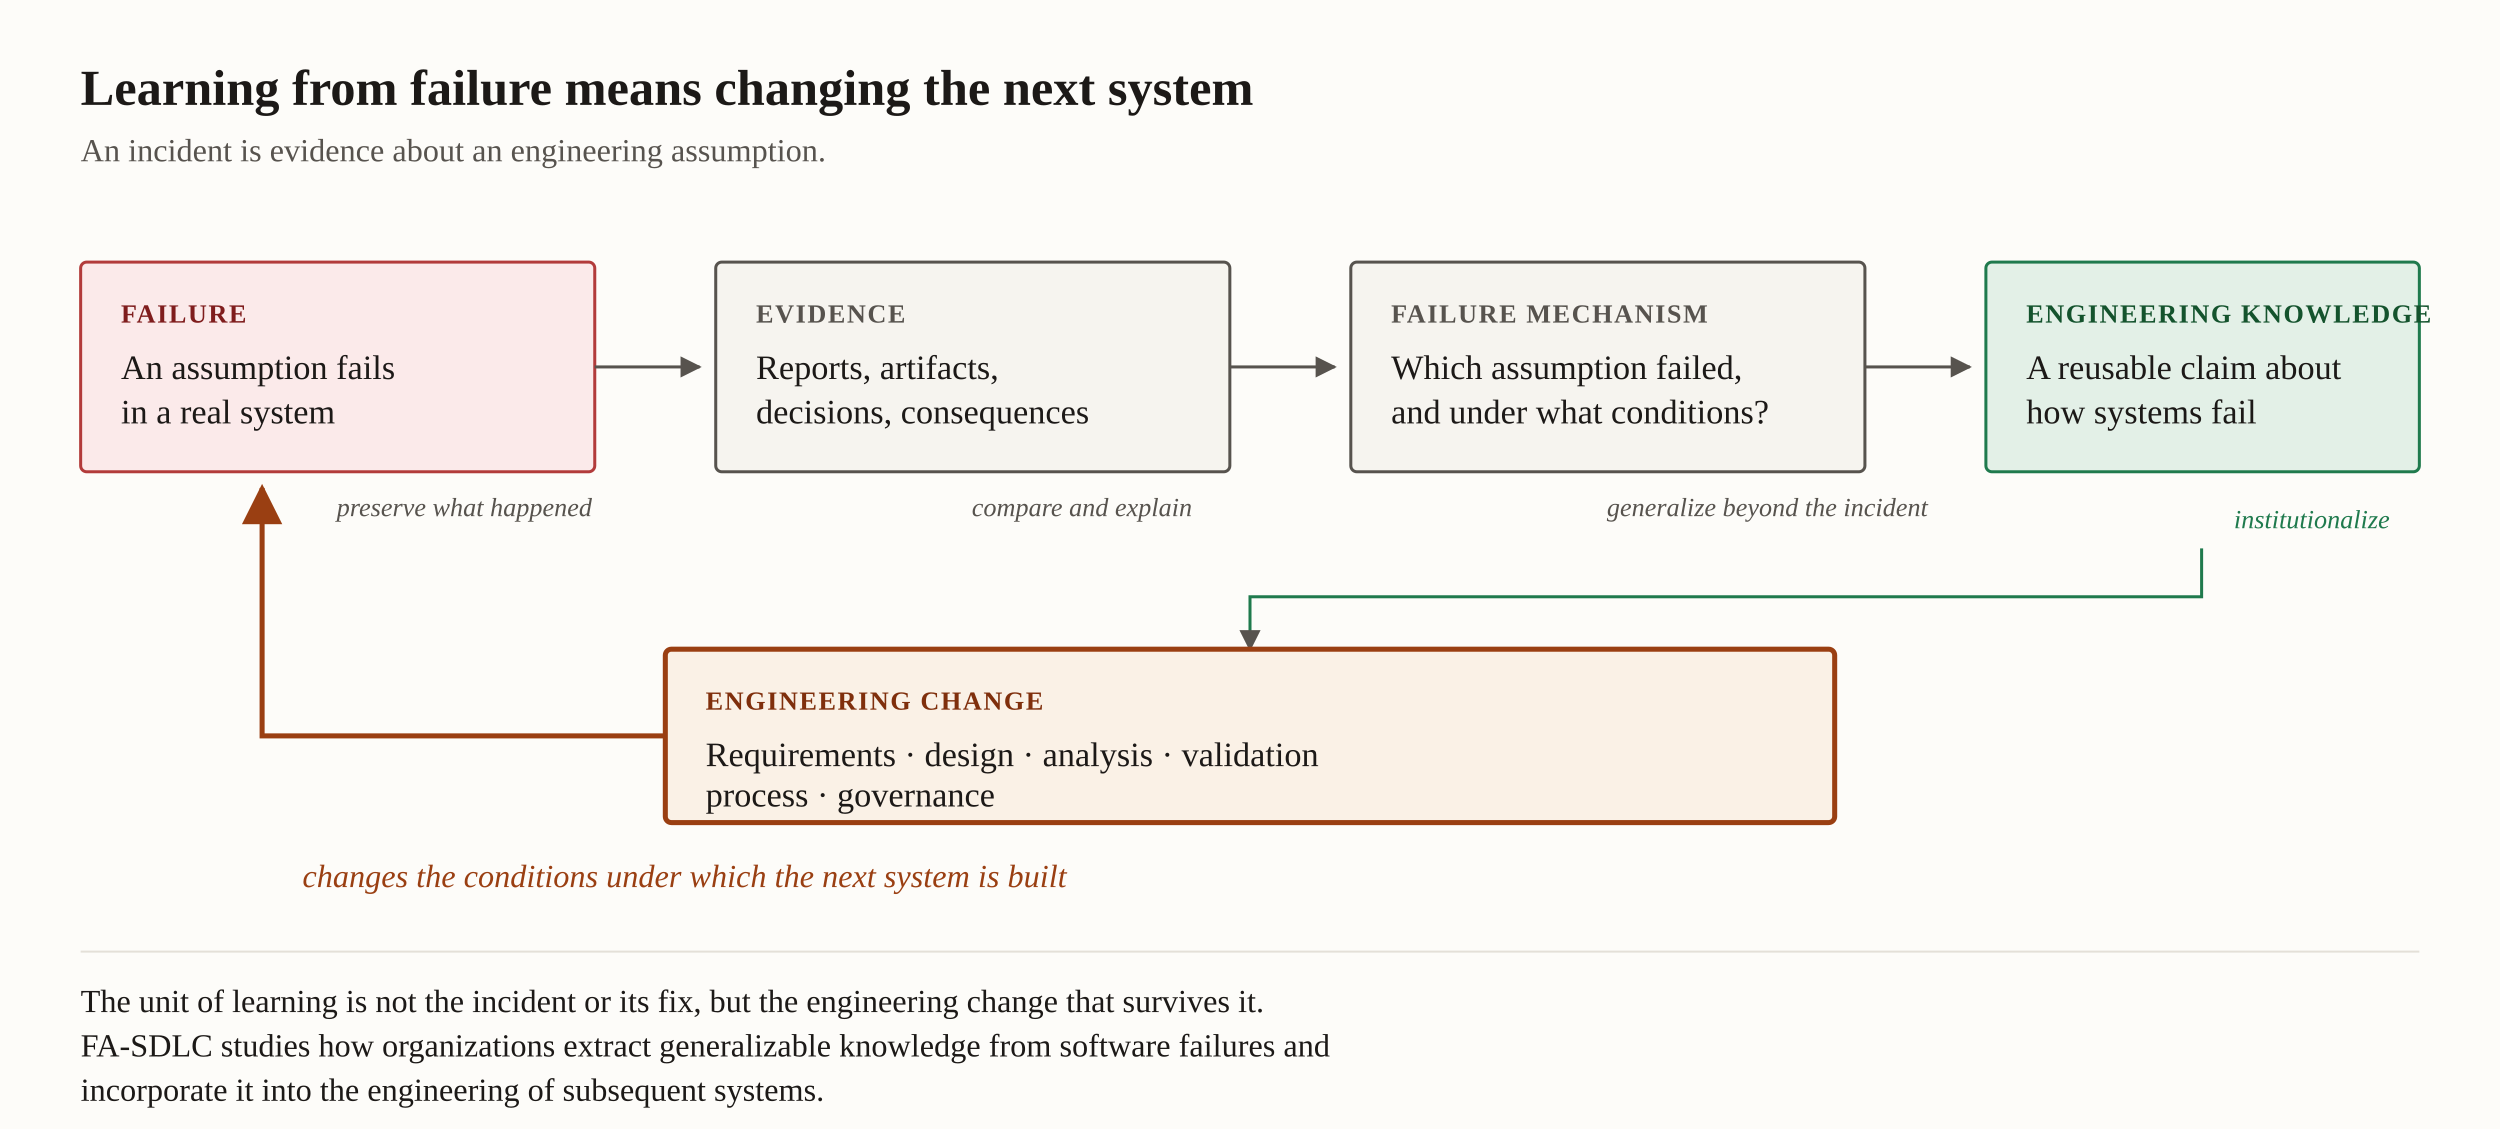
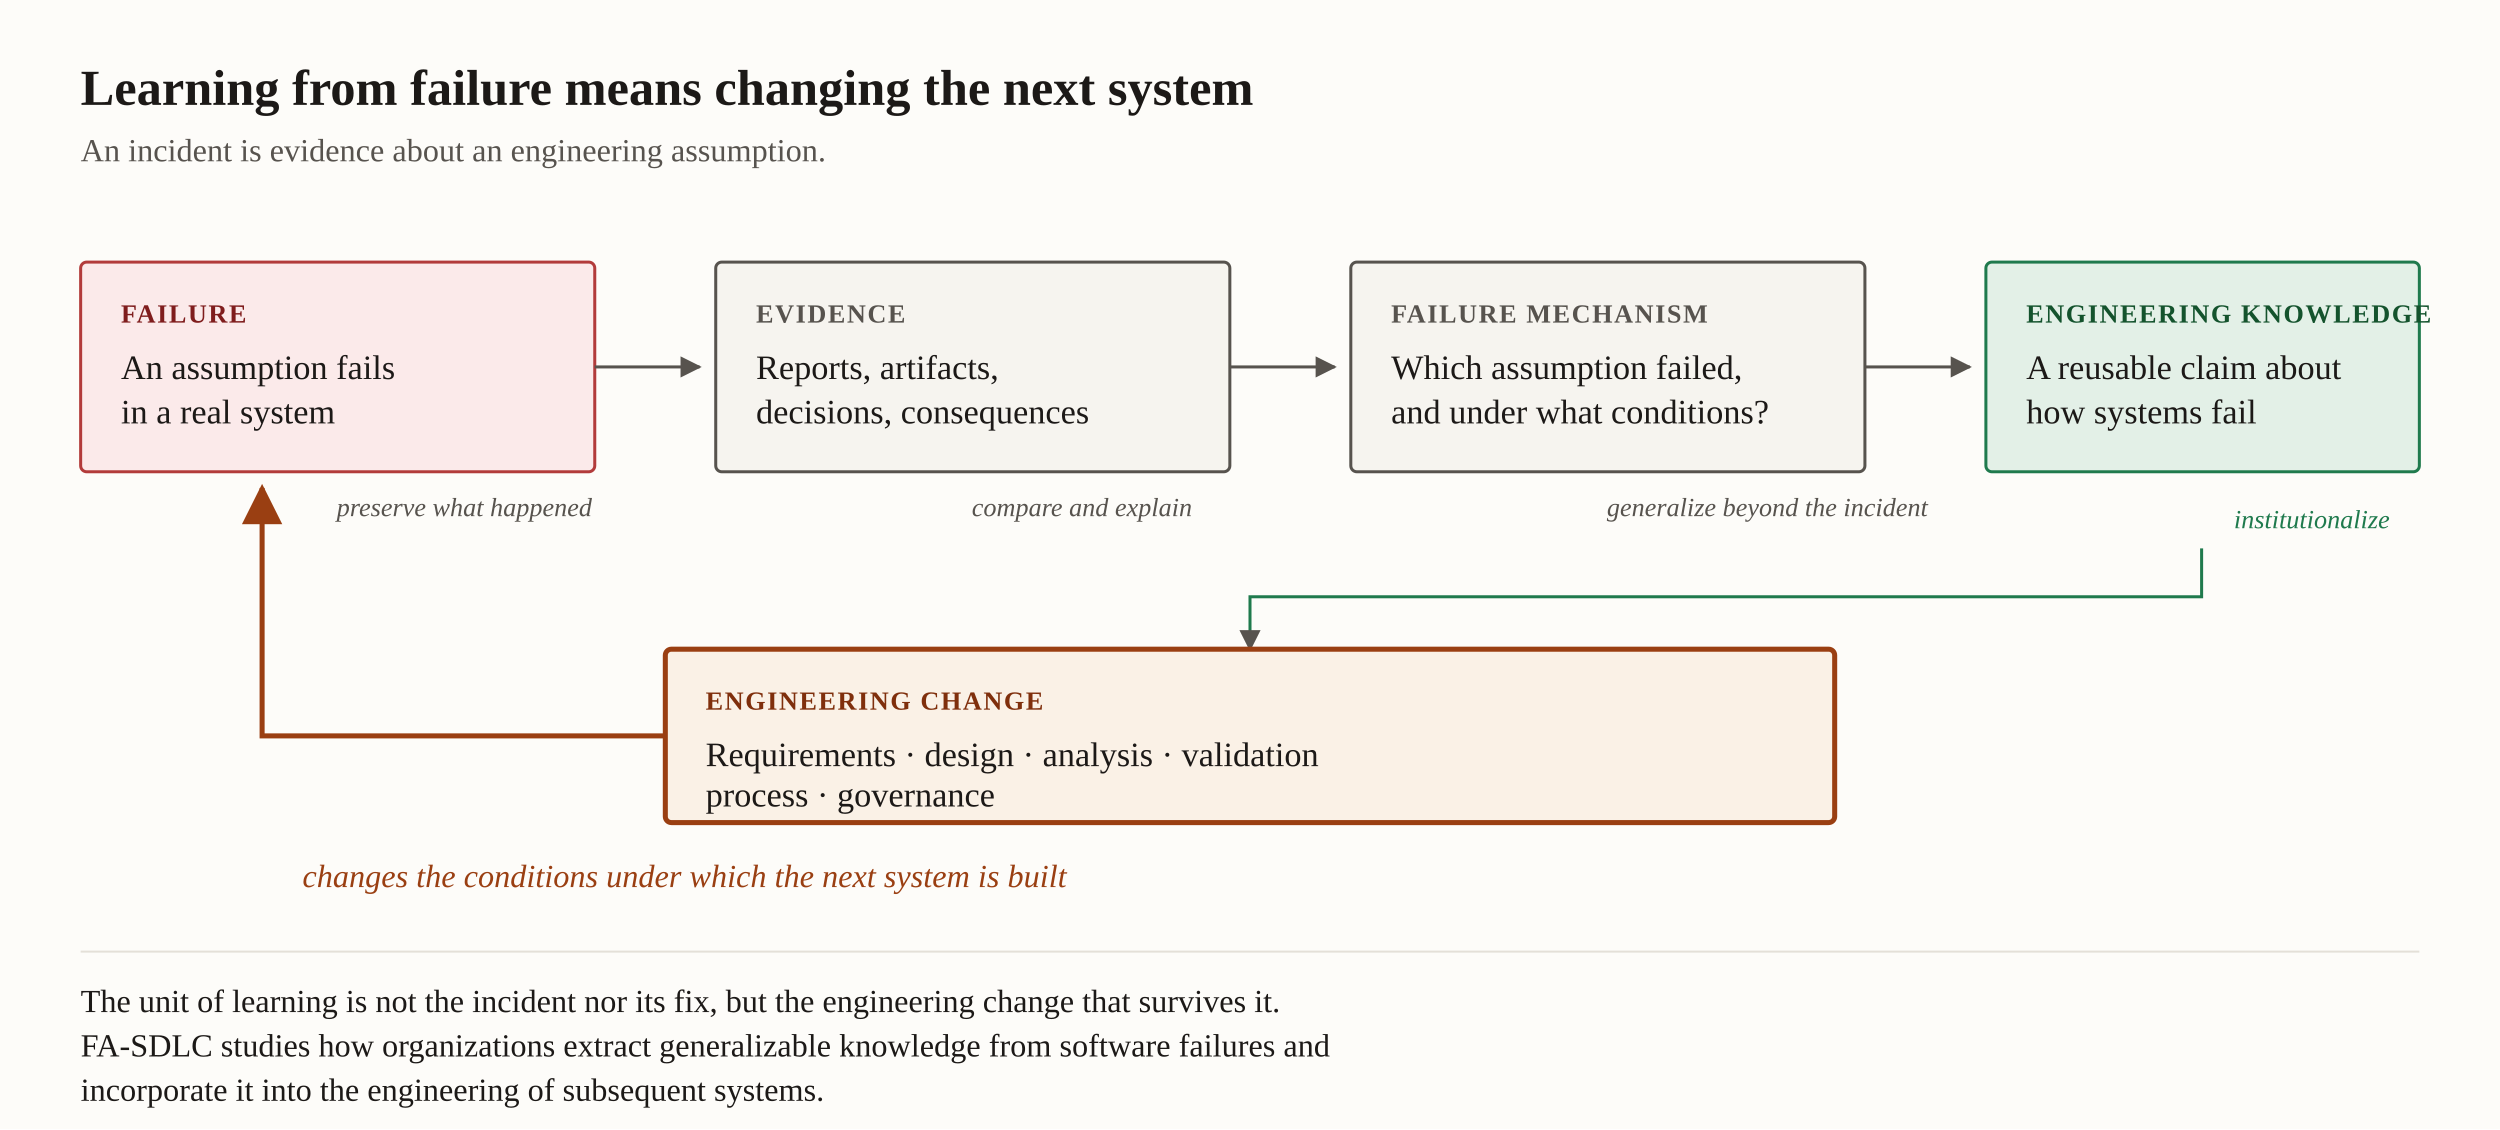
<svg xmlns="http://www.w3.org/2000/svg" viewBox="0 0 1240 560" role="img" aria-labelledby="loopTitle loopDesc" font-family="Source Sans 3, -apple-system, BlinkMacSystemFont, Segoe UI, sans-serif">
  <rect x="0" y="0" width="1240" height="560" fill="#fdfcf9" />
  <defs>
    <marker id="aN" viewBox="0 0 10 10" refX="9" refY="5" markerWidth="7" markerHeight="7" orient="auto">
      <path d="M 0 0 L 10 5 L 0 10 z" fill="#57534e" />
    </marker>
    <marker id="aR" viewBox="0 0 10 10" refX="9" refY="5" markerWidth="8" markerHeight="8" orient="auto">
      <path d="M 0 0 L 10 5 L 0 10 z" fill="#9a3f12" />
    </marker>
  </defs>
  <text x="40" y="52" font-size="25" font-weight="600" fill="#1c1917" font-family="Source Serif 4, Charter, Georgia, serif">Learning from failure means changing the next system</text>
  <text x="40" y="80" font-size="16" fill="#57534e">An incident is evidence about an engineering assumption.</text>
  <rect x="40" y="130" width="255" height="104" rx="3" fill="#fbeaea" stroke="#b23b3b" stroke-width="1.5" />
  <rect x="355" y="130" width="255" height="104" rx="3" fill="#f6f4ef" stroke="#57534e" stroke-width="1.5" />
  <rect x="670" y="130" width="255" height="104" rx="3" fill="#f6f4ef" stroke="#57534e" stroke-width="1.5" />
  <rect x="985" y="130" width="215" height="104" rx="3" fill="#e3f0e7" stroke="#1f7a4d" stroke-width="1.5" />
  <line x1="295" y1="182" x2="347" y2="182" stroke="#57534e" stroke-width="1.5" marker-end="url(#aN)" />
  <line x1="610" y1="182" x2="662" y2="182" stroke="#57534e" stroke-width="1.5" marker-end="url(#aN)" />
  <line x1="925" y1="182" x2="977" y2="182" stroke="#57534e" stroke-width="1.5" marker-end="url(#aN)" />
  <path d="M 1092 272 L 1092 296 L 620 296 L 620 322" fill="none" stroke="#1f7a4d" stroke-width="1.5" marker-end="url(#aN)" />
  <rect x="330" y="322" width="580" height="86" rx="3" fill="#faf1e6" stroke="#9a3f12" stroke-width="2.5" />
  <path d="M 330 365 L 130 365 L 130 242" fill="none" stroke="#9a3f12" stroke-width="2.5" marker-end="url(#aR)" />
  <text x="60" y="160" font-size="13" font-weight="600" fill="#7f1d1d" letter-spacing="0.06em">FAILURE</text>
  <text x="60" y="188" font-size="17" fill="#1c1917">An assumption fails</text>
  <text x="60" y="210" font-size="17" fill="#1c1917">in a real system</text>
  <text x="375" y="160" font-size="13" font-weight="600" fill="#57534e" letter-spacing="0.06em">EVIDENCE</text>
  <text x="375" y="188" font-size="17" fill="#1c1917">Reports, artifacts,</text>
  <text x="375" y="210" font-size="17" fill="#1c1917">decisions, consequences</text>
  <text x="690" y="160" font-size="13" font-weight="600" fill="#57534e" letter-spacing="0.06em">FAILURE MECHANISM</text>
  <text x="690" y="188" font-size="17" fill="#1c1917">Which assumption failed,</text>
  <text x="690" y="210" font-size="17" fill="#1c1917">and under what conditions?</text>
  <text x="1005" y="160" font-size="13" font-weight="600" fill="#14532d" letter-spacing="0.06em">ENGINEERING KNOWLEDGE</text>
  <text x="1005" y="188" font-size="17" fill="#1c1917">A reusable claim about</text>
  <text x="1005" y="210" font-size="17" fill="#1c1917">how systems fail</text>
  <text x="350" y="352" font-size="13" font-weight="600" fill="#7f2f0c" letter-spacing="0.06em">ENGINEERING CHANGE</text>
  <text x="350" y="380" font-size="17" fill="#1c1917">Requirements · design · analysis · validation</text>
  <text x="350" y="400" font-size="17" fill="#1c1917">process · governance</text>
  <text x="167" y="256" font-size="13" font-style="italic" fill="#57534e">preserve what happened</text>
  <text x="482" y="256" font-size="13" font-style="italic" fill="#57534e">compare and explain</text>
  <text x="797" y="256" font-size="13" font-style="italic" fill="#57534e">generalize beyond the incident</text>
  <text x="1108" y="262" font-size="13" font-style="italic" fill="#1f7a4d">institutionalize</text>
  <text x="150" y="440" font-size="16" font-style="italic" fill="#9a3f12">changes the conditions under which the next system is built</text>
  <line x1="40" y1="472" x2="1200" y2="472" stroke="#e4e0d8" stroke-width="1" />
-   <text x="40" y="502" font-size="16" fill="#1c1917">The unit of learning is not the incident or its fix, but the engineering change that survives it.</text>
+   <text x="40" y="502" font-size="16" fill="#1c1917">The unit of learning is not the incident nor its fix, but the engineering change that survives it.</text>
  <text x="40" y="524" font-size="16" fill="#1c1917">FA-SDLC studies how organizations extract generalizable knowledge from software failures and</text>
  <text x="40" y="546" font-size="16" fill="#1c1917">incorporate it into the engineering of subsequent systems.</text>
</svg>
